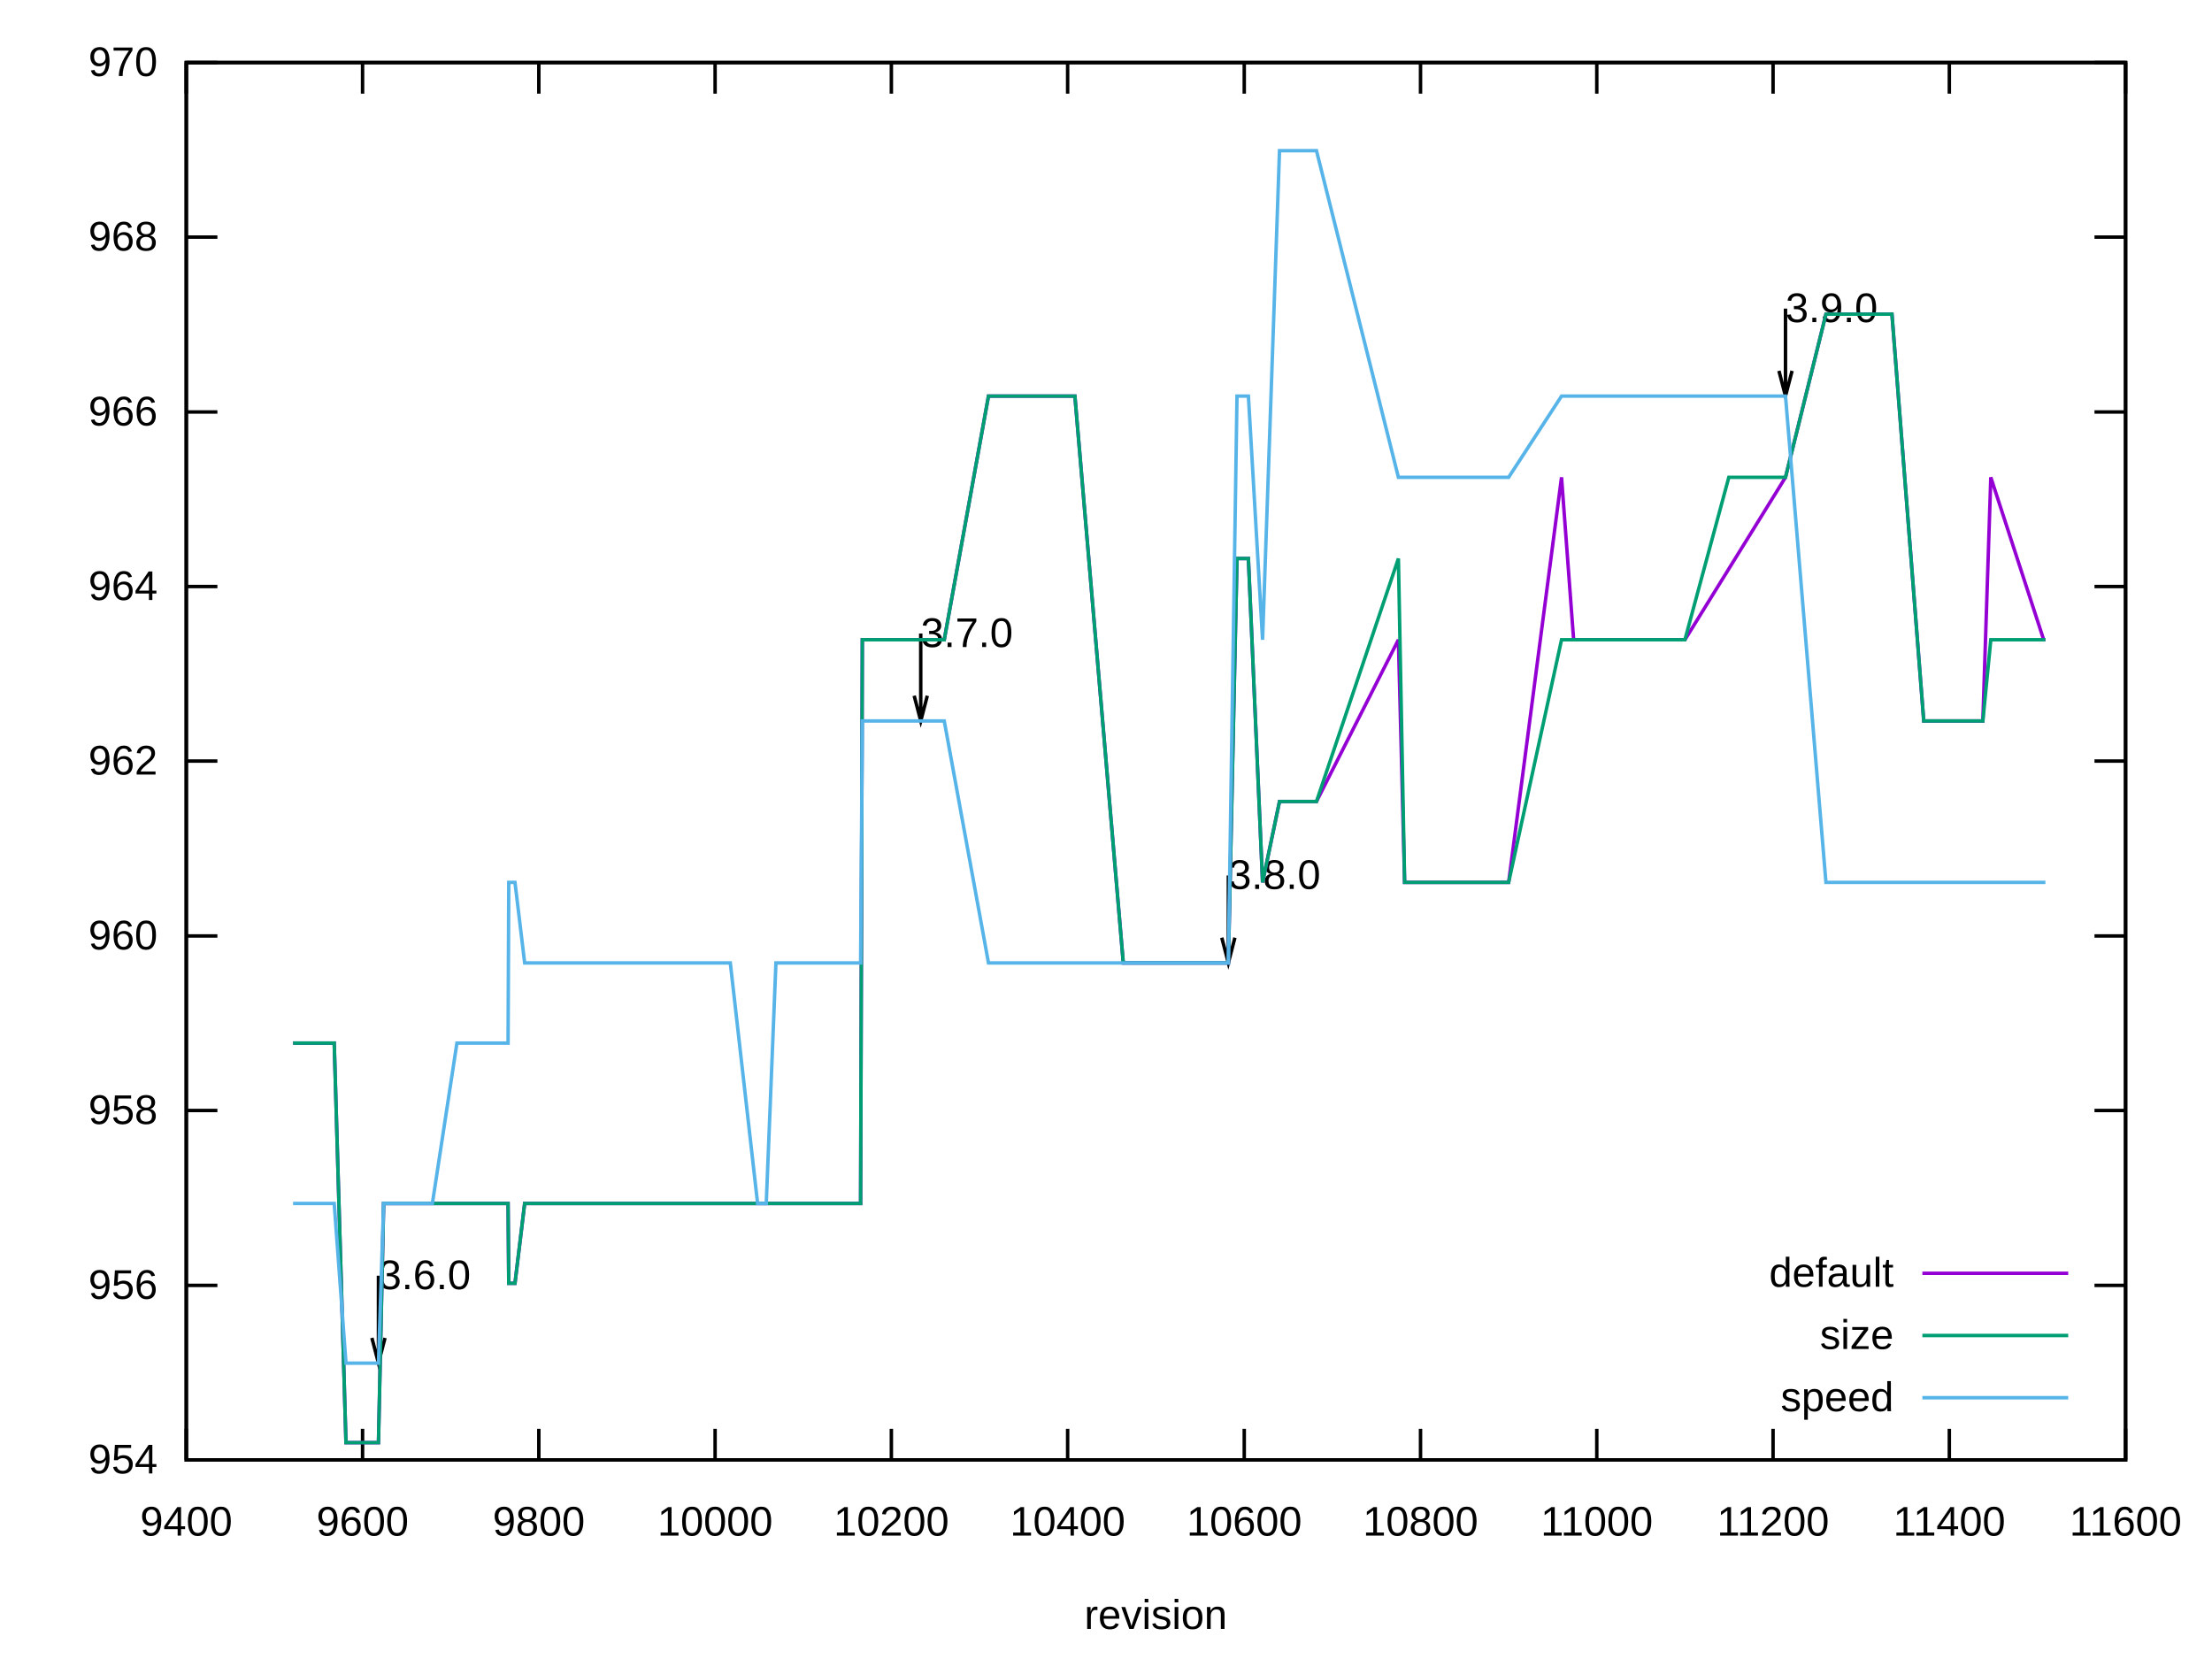
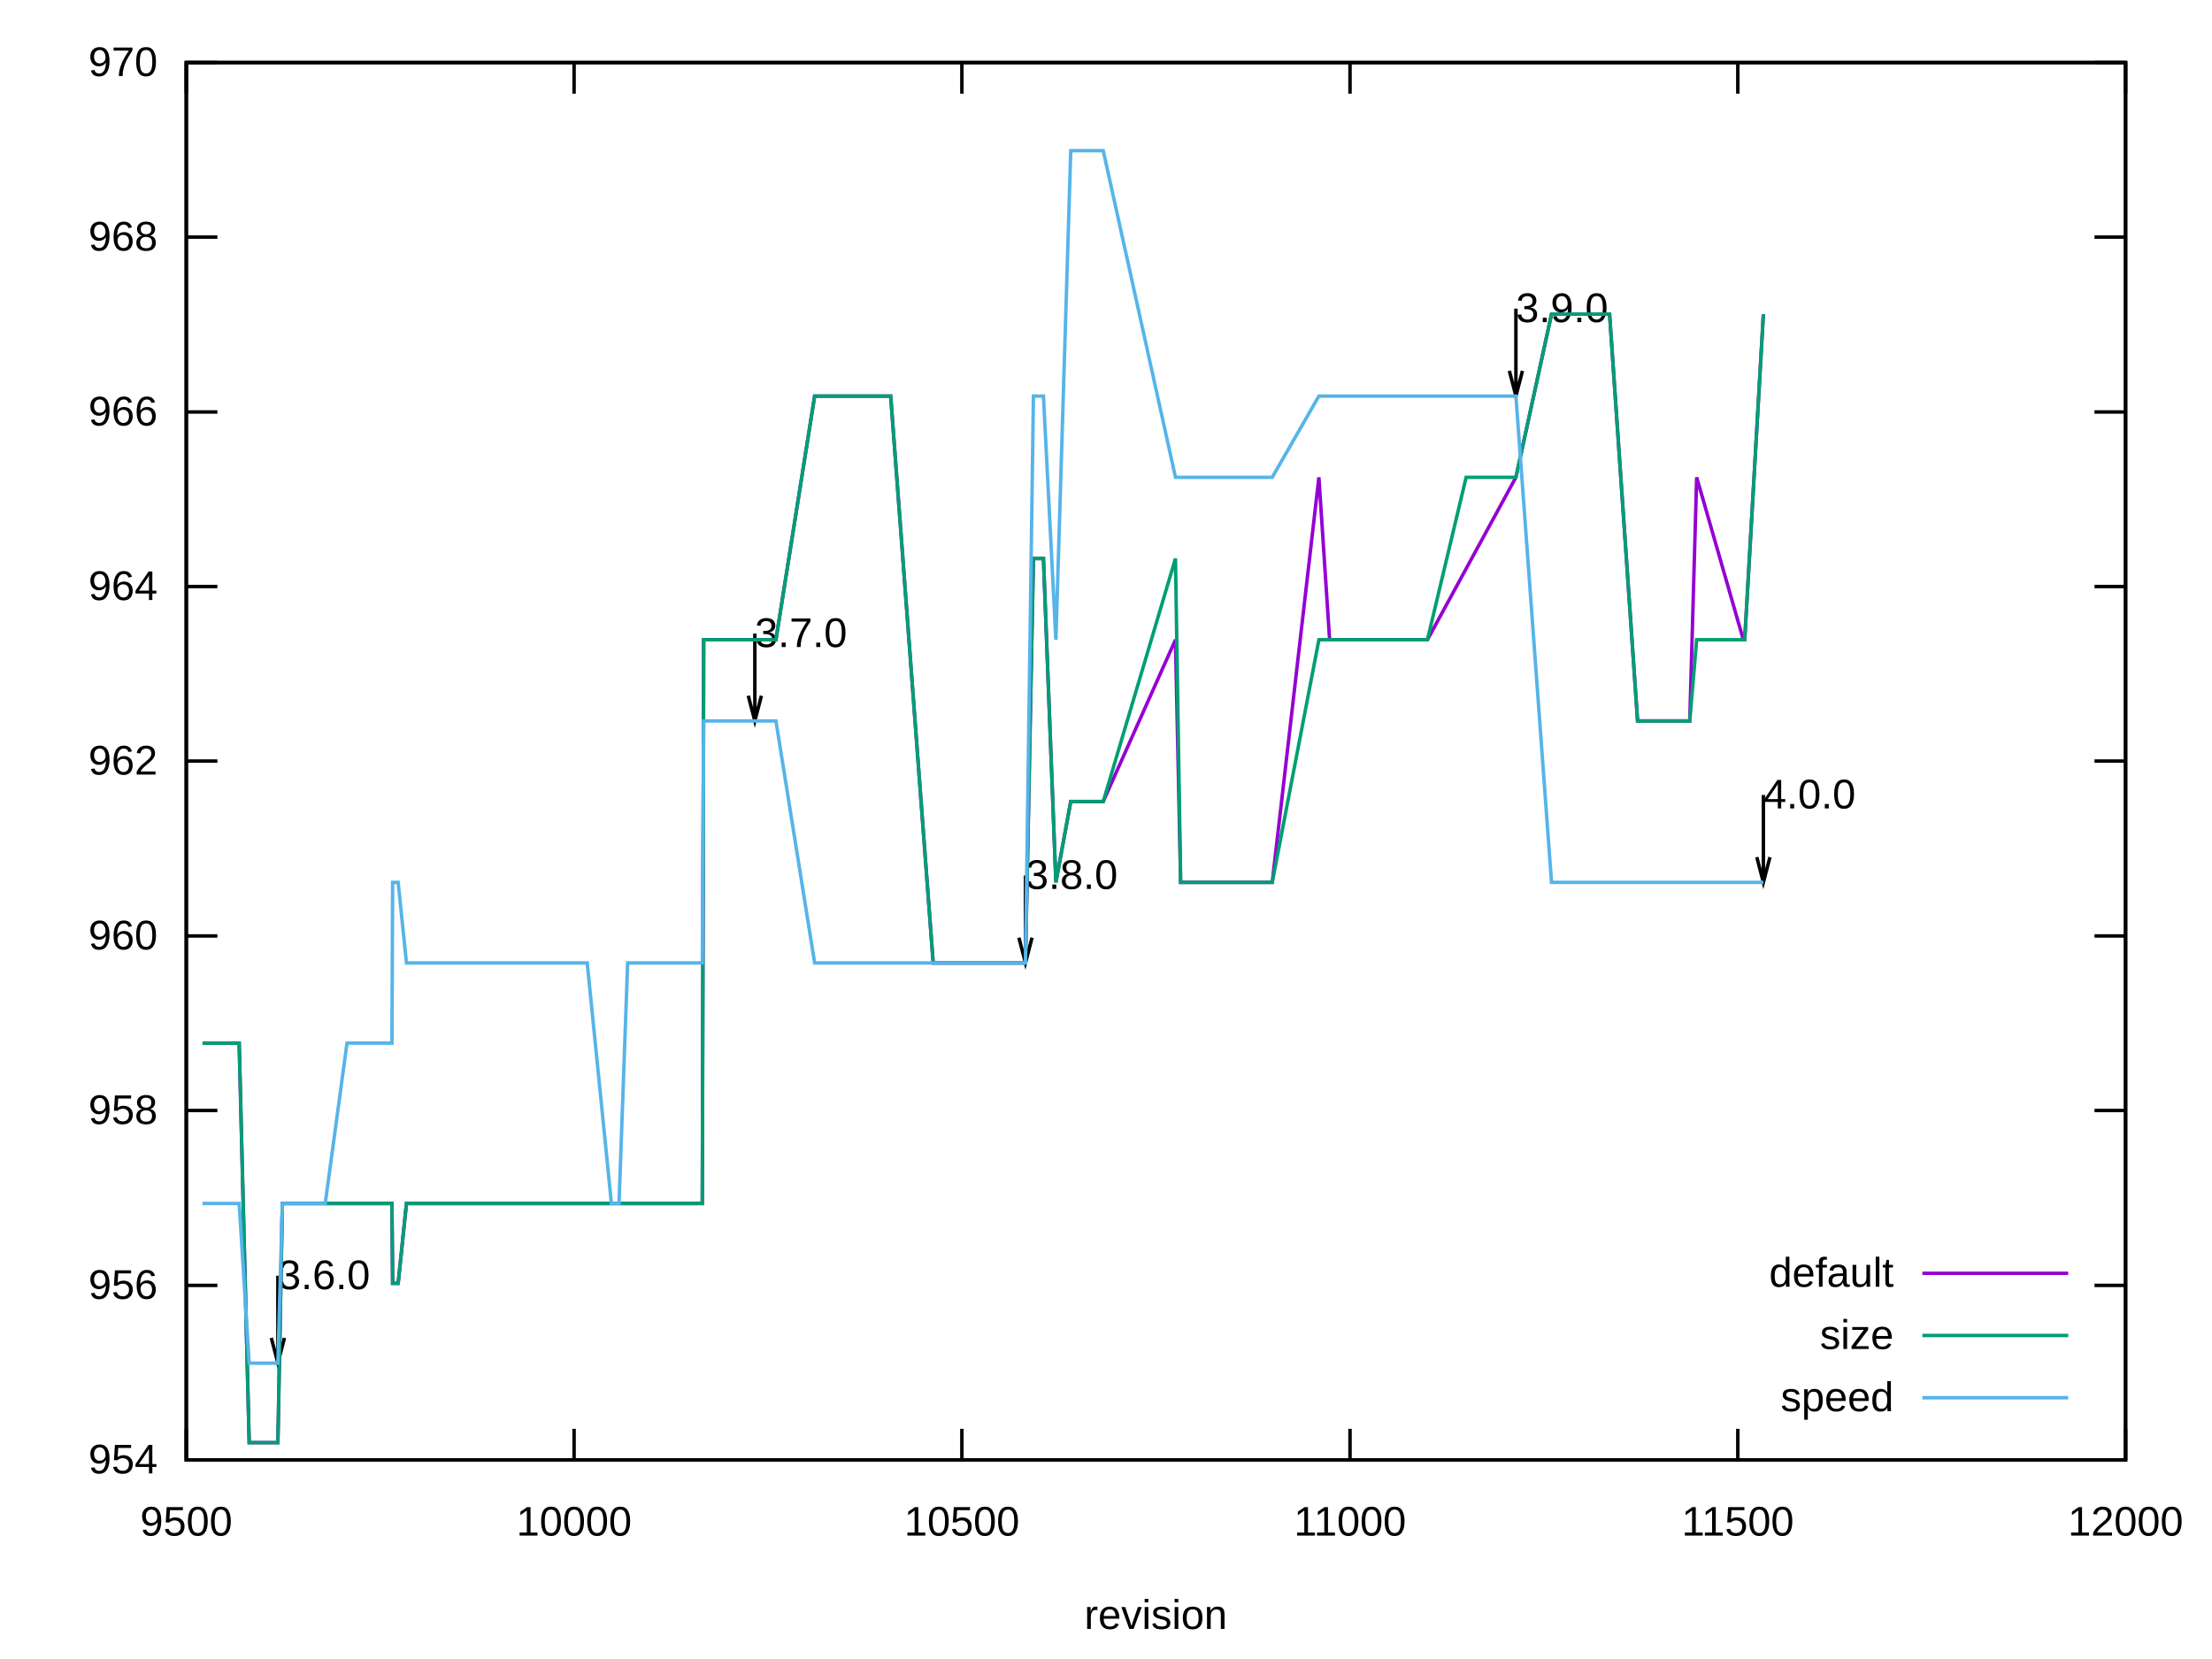
<svg xmlns="http://www.w3.org/2000/svg" xmlns:xlink="http://www.w3.org/1999/xlink" width="640" height="480" viewBox="0 0 640 480">
  <g id="gnuplot_canvas">
    <rect x="0" y="0" width="640" height="480" fill="none" />
    <defs>
      <circle id="gpDot" r="0.5" stroke-width="0.5" stroke="currentColor" />
      <path id="gpPt0" stroke-width="0.222" stroke="currentColor" d="M-1,0 h2 M0,-1 v2" />
      <path id="gpPt1" stroke-width="0.222" stroke="currentColor" d="M-1,-1 L1,1 M1,-1 L-1,1" />
      <path id="gpPt2" stroke-width="0.222" stroke="currentColor" d="M-1,0 L1,0 M0,-1 L0,1 M-1,-1 L1,1 M-1,1 L1,-1" />
      <rect id="gpPt3" stroke-width="0.222" stroke="currentColor" x="-1" y="-1" width="2" height="2" />
      <rect id="gpPt4" stroke-width="0.222" stroke="currentColor" fill="currentColor" x="-1" y="-1" width="2" height="2" />
      <circle id="gpPt5" stroke-width="0.222" stroke="currentColor" cx="0" cy="0" r="1" />
      <use xlink:href="#gpPt5" id="gpPt6" fill="currentColor" stroke="none" />
      <path id="gpPt7" stroke-width="0.222" stroke="currentColor" d="M0,-1.33 L-1.33,0.67 L1.33,0.67 z" />
      <use xlink:href="#gpPt7" id="gpPt8" fill="currentColor" stroke="none" />
      <use xlink:href="#gpPt7" id="gpPt9" stroke="currentColor" transform="rotate(180)" />
      <use xlink:href="#gpPt9" id="gpPt10" fill="currentColor" stroke="none" />
      <use xlink:href="#gpPt3" id="gpPt11" stroke="currentColor" transform="rotate(45)" />
      <use xlink:href="#gpPt11" id="gpPt12" fill="currentColor" stroke="none" />
      <path id="gpPt13" stroke-width="0.222" stroke="currentColor" d="M0,1.330 L1.265,0.411 L0.782,-1.067 L-0.782,-1.076 L-1.265,0.411 z" />
      <use xlink:href="#gpPt13" id="gpPt14" fill="currentColor" stroke="none" />
      <filter id="textbox" filterUnits="objectBoundingBox" x="0" y="0" height="1" width="1">
        <feFlood flood-color="white" flood-opacity="1" result="bgnd" />
        <feComposite in="SourceGraphic" in2="bgnd" operator="atop" />
      </filter>
      <filter id="greybox" filterUnits="objectBoundingBox" x="0" y="0" height="1" width="1">
        <feFlood flood-color="lightgrey" flood-opacity="1" result="grey" />
        <feComposite in="SourceGraphic" in2="grey" operator="atop" />
      </filter>
    </defs>
    <g fill="none" color="white" stroke="currentColor" stroke-width="1.00" stroke-linecap="butt" stroke-linejoin="miter">
</g>
    <g fill="none" color="black" stroke="currentColor" stroke-width="1.00" stroke-linecap="butt" stroke-linejoin="miter">
      <path stroke="black" d="M53.9,422.4 L62.9,422.4 M615.0,422.4 L606.0,422.4  " />
      <g transform="translate(45.6,426.3)" stroke="none" fill="black" font-family="Arial" font-size="12.00" text-anchor="end">
        <text>
          <tspan font-family="Arial"> 954</tspan>
        </text>
      </g>
    </g>
    <g fill="none" color="black" stroke="currentColor" stroke-width="1.00" stroke-linecap="butt" stroke-linejoin="miter">
      <path stroke="black" d="M53.9,371.9 L62.9,371.9 M615.0,371.9 L606.0,371.9  " />
      <g transform="translate(45.6,375.8)" stroke="none" fill="black" font-family="Arial" font-size="12.00" text-anchor="end">
        <text>
          <tspan font-family="Arial"> 956</tspan>
        </text>
      </g>
    </g>
    <g fill="none" color="black" stroke="currentColor" stroke-width="1.00" stroke-linecap="butt" stroke-linejoin="miter">
      <path stroke="black" d="M53.9,321.3 L62.9,321.3 M615.0,321.3 L606.0,321.3  " />
      <g transform="translate(45.6,325.2)" stroke="none" fill="black" font-family="Arial" font-size="12.00" text-anchor="end">
        <text>
          <tspan font-family="Arial"> 958</tspan>
        </text>
      </g>
    </g>
    <g fill="none" color="black" stroke="currentColor" stroke-width="1.00" stroke-linecap="butt" stroke-linejoin="miter">
      <path stroke="black" d="M53.9,270.8 L62.9,270.8 M615.0,270.8 L606.0,270.8  " />
      <g transform="translate(45.6,274.7)" stroke="none" fill="black" font-family="Arial" font-size="12.00" text-anchor="end">
        <text>
          <tspan font-family="Arial"> 960</tspan>
        </text>
      </g>
    </g>
    <g fill="none" color="black" stroke="currentColor" stroke-width="1.00" stroke-linecap="butt" stroke-linejoin="miter">
      <path stroke="black" d="M53.9,220.2 L62.9,220.2 M615.0,220.2 L606.0,220.2  " />
      <g transform="translate(45.6,224.1)" stroke="none" fill="black" font-family="Arial" font-size="12.00" text-anchor="end">
        <text>
          <tspan font-family="Arial"> 962</tspan>
        </text>
      </g>
    </g>
    <g fill="none" color="black" stroke="currentColor" stroke-width="1.00" stroke-linecap="butt" stroke-linejoin="miter">
      <path stroke="black" d="M53.9,169.7 L62.9,169.7 M615.0,169.7 L606.0,169.7  " />
      <g transform="translate(45.6,173.6)" stroke="none" fill="black" font-family="Arial" font-size="12.00" text-anchor="end">
        <text>
          <tspan font-family="Arial"> 964</tspan>
        </text>
      </g>
    </g>
    <g fill="none" color="black" stroke="currentColor" stroke-width="1.00" stroke-linecap="butt" stroke-linejoin="miter">
      <path stroke="black" d="M53.9,119.2 L62.9,119.2 M615.0,119.2 L606.0,119.2  " />
      <g transform="translate(45.6,123.1)" stroke="none" fill="black" font-family="Arial" font-size="12.00" text-anchor="end">
        <text>
          <tspan font-family="Arial"> 966</tspan>
        </text>
      </g>
    </g>
    <g fill="none" color="black" stroke="currentColor" stroke-width="1.00" stroke-linecap="butt" stroke-linejoin="miter">
      <path stroke="black" d="M53.9,68.6 L62.9,68.6 M615.0,68.6 L606.0,68.6  " />
      <g transform="translate(45.6,72.5)" stroke="none" fill="black" font-family="Arial" font-size="12.00" text-anchor="end">
        <text>
          <tspan font-family="Arial"> 968</tspan>
        </text>
      </g>
    </g>
    <g fill="none" color="black" stroke="currentColor" stroke-width="1.00" stroke-linecap="butt" stroke-linejoin="miter">
      <path stroke="black" d="M53.9,18.1 L62.9,18.1 M615.0,18.1 L606.0,18.1  " />
      <g transform="translate(45.6,22.0)" stroke="none" fill="black" font-family="Arial" font-size="12.00" text-anchor="end">
        <text>
          <tspan font-family="Arial"> 970</tspan>
        </text>
      </g>
    </g>
    <g fill="none" color="black" stroke="currentColor" stroke-width="1.00" stroke-linecap="butt" stroke-linejoin="miter">
      <path stroke="black" d="M53.9,422.4 L53.9,413.4 M53.9,18.1 L53.9,27.1  " />
      <g transform="translate(53.9,444.3)" stroke="none" fill="black" font-family="Arial" font-size="12.00" text-anchor="middle">
        <text>
-           <tspan font-family="Arial"> 9400</tspan>
-         </text>
-       </g>
-     </g>
-     <g fill="none" color="black" stroke="currentColor" stroke-width="1.00" stroke-linecap="butt" stroke-linejoin="miter">
-       <path stroke="black" d="M104.9,422.4 L104.9,413.4 M104.9,18.1 L104.9,27.1  " />
-       <g transform="translate(104.9,444.3)" stroke="none" fill="black" font-family="Arial" font-size="12.00" text-anchor="middle">
-         <text>
-           <tspan font-family="Arial"> 9600</tspan>
-         </text>
-       </g>
-     </g>
-     <g fill="none" color="black" stroke="currentColor" stroke-width="1.00" stroke-linecap="butt" stroke-linejoin="miter">
-       <path stroke="black" d="M155.9,422.4 L155.9,413.4 M155.9,18.1 L155.9,27.1  " />
-       <g transform="translate(155.9,444.3)" stroke="none" fill="black" font-family="Arial" font-size="12.00" text-anchor="middle">
-         <text>
-           <tspan font-family="Arial"> 9800</tspan>
-         </text>
-       </g>
-     </g>
-     <g fill="none" color="black" stroke="currentColor" stroke-width="1.00" stroke-linecap="butt" stroke-linejoin="miter">
-       <path stroke="black" d="M206.9,422.4 L206.9,413.4 M206.9,18.1 L206.9,27.1  " />
-       <g transform="translate(206.9,444.3)" stroke="none" fill="black" font-family="Arial" font-size="12.00" text-anchor="middle">
+           <tspan font-family="Arial"> 9500</tspan>
+         </text>
+       </g>
+     </g>
+     <g fill="none" color="black" stroke="currentColor" stroke-width="1.00" stroke-linecap="butt" stroke-linejoin="miter">
+       <path stroke="black" d="M166.1,422.4 L166.1,413.4 M166.1,18.1 L166.1,27.1  " />
+       <g transform="translate(166.1,444.3)" stroke="none" fill="black" font-family="Arial" font-size="12.00" text-anchor="middle">
        <text>
          <tspan font-family="Arial"> 10000</tspan>
        </text>
      </g>
    </g>
    <g fill="none" color="black" stroke="currentColor" stroke-width="1.00" stroke-linecap="butt" stroke-linejoin="miter">
-       <path stroke="black" d="M257.9,422.4 L257.9,413.4 M257.9,18.1 L257.9,27.1  " />
-       <g transform="translate(257.9,444.3)" stroke="none" fill="black" font-family="Arial" font-size="12.00" text-anchor="middle">
-         <text>
-           <tspan font-family="Arial"> 10200</tspan>
-         </text>
-       </g>
-     </g>
-     <g fill="none" color="black" stroke="currentColor" stroke-width="1.00" stroke-linecap="butt" stroke-linejoin="miter">
-       <path stroke="black" d="M308.9,422.4 L308.9,413.4 M308.9,18.1 L308.9,27.1  " />
-       <g transform="translate(308.9,444.3)" stroke="none" fill="black" font-family="Arial" font-size="12.00" text-anchor="middle">
-         <text>
-           <tspan font-family="Arial"> 10400</tspan>
-         </text>
-       </g>
-     </g>
-     <g fill="none" color="black" stroke="currentColor" stroke-width="1.00" stroke-linecap="butt" stroke-linejoin="miter">
-       <path stroke="black" d="M360.0,422.4 L360.0,413.4 M360.0,18.1 L360.0,27.1  " />
-       <g transform="translate(360.0,444.3)" stroke="none" fill="black" font-family="Arial" font-size="12.00" text-anchor="middle">
-         <text>
-           <tspan font-family="Arial"> 10600</tspan>
-         </text>
-       </g>
-     </g>
-     <g fill="none" color="black" stroke="currentColor" stroke-width="1.00" stroke-linecap="butt" stroke-linejoin="miter">
-       <path stroke="black" d="M411.0,422.4 L411.0,413.4 M411.0,18.1 L411.0,27.1  " />
-       <g transform="translate(411.0,444.3)" stroke="none" fill="black" font-family="Arial" font-size="12.00" text-anchor="middle">
-         <text>
-           <tspan font-family="Arial"> 10800</tspan>
-         </text>
-       </g>
-     </g>
-     <g fill="none" color="black" stroke="currentColor" stroke-width="1.00" stroke-linecap="butt" stroke-linejoin="miter">
-       <path stroke="black" d="M462.0,422.4 L462.0,413.4 M462.0,18.1 L462.0,27.1  " />
-       <g transform="translate(462.0,444.3)" stroke="none" fill="black" font-family="Arial" font-size="12.00" text-anchor="middle">
+       <path stroke="black" d="M278.3,422.4 L278.3,413.4 M278.3,18.1 L278.3,27.1  " />
+       <g transform="translate(278.3,444.3)" stroke="none" fill="black" font-family="Arial" font-size="12.00" text-anchor="middle">
+         <text>
+           <tspan font-family="Arial"> 10500</tspan>
+         </text>
+       </g>
+     </g>
+     <g fill="none" color="black" stroke="currentColor" stroke-width="1.00" stroke-linecap="butt" stroke-linejoin="miter">
+       <path stroke="black" d="M390.6,422.4 L390.6,413.4 M390.6,18.1 L390.6,27.1  " />
+       <g transform="translate(390.6,444.3)" stroke="none" fill="black" font-family="Arial" font-size="12.00" text-anchor="middle">
        <text>
          <tspan font-family="Arial"> 11000</tspan>
        </text>
      </g>
    </g>
    <g fill="none" color="black" stroke="currentColor" stroke-width="1.00" stroke-linecap="butt" stroke-linejoin="miter">
-       <path stroke="black" d="M513.0,422.4 L513.0,413.4 M513.0,18.1 L513.0,27.1  " />
-       <g transform="translate(513.0,444.3)" stroke="none" fill="black" font-family="Arial" font-size="12.00" text-anchor="middle">
-         <text>
-           <tspan font-family="Arial"> 11200</tspan>
-         </text>
-       </g>
-     </g>
-     <g fill="none" color="black" stroke="currentColor" stroke-width="1.00" stroke-linecap="butt" stroke-linejoin="miter">
-       <path stroke="black" d="M564.0,422.4 L564.0,413.4 M564.0,18.1 L564.0,27.1  " />
-       <g transform="translate(564.0,444.3)" stroke="none" fill="black" font-family="Arial" font-size="12.00" text-anchor="middle">
-         <text>
-           <tspan font-family="Arial"> 11400</tspan>
+       <path stroke="black" d="M502.8,422.4 L502.8,413.4 M502.8,18.1 L502.8,27.1  " />
+       <g transform="translate(502.8,444.3)" stroke="none" fill="black" font-family="Arial" font-size="12.00" text-anchor="middle">
+         <text>
+           <tspan font-family="Arial"> 11500</tspan>
        </text>
      </g>
    </g>
    <g fill="none" color="black" stroke="currentColor" stroke-width="1.00" stroke-linecap="butt" stroke-linejoin="miter">
      <path stroke="black" d="M615.0,422.4 L615.0,413.4 M615.0,18.1 L615.0,27.1  " />
      <g transform="translate(615.0,444.3)" stroke="none" fill="black" font-family="Arial" font-size="12.00" text-anchor="middle">
        <text>
-           <tspan font-family="Arial"> 11600</tspan>
+           <tspan font-family="Arial"> 12000</tspan>
        </text>
      </g>
    </g>
    <g fill="none" color="black" stroke="currentColor" stroke-width="1.00" stroke-linecap="butt" stroke-linejoin="miter">
</g>
    <g fill="none" color="black" stroke="currentColor" stroke-width="1.00" stroke-linecap="butt" stroke-linejoin="miter">
      <path stroke="black" d="M53.9,18.1 L53.9,422.4 L615.0,422.4 L615.0,18.1 L53.9,18.1 Z  " />
-       <g transform="translate(109.5,373.0)" stroke="none" fill="black" font-family="Arial" font-size="12.00" text-anchor="start">
+       <g transform="translate(80.4,373.0)" stroke="none" fill="black" font-family="Arial" font-size="12.00" text-anchor="start">
        <text>
          <tspan font-family="Arial">3.6.0</tspan>
        </text>
      </g>
-       <g transform="translate(266.4,187.2)" stroke="none" fill="black" font-family="Arial" font-size="12.00" text-anchor="start">
+       <g transform="translate(218.4,187.2)" stroke="none" fill="black" font-family="Arial" font-size="12.00" text-anchor="start">
        <text>
          <tspan font-family="Arial">3.7.0</tspan>
        </text>
      </g>
-       <g transform="translate(355.4,257.2)" stroke="none" fill="black" font-family="Arial" font-size="12.00" text-anchor="start">
+       <g transform="translate(296.7,257.2)" stroke="none" fill="black" font-family="Arial" font-size="12.00" text-anchor="start">
        <text>
          <tspan font-family="Arial">3.8.0</tspan>
        </text>
      </g>
-       <g transform="translate(516.6,93.2)" stroke="none" fill="black" font-family="Arial" font-size="12.00" text-anchor="start">
+       <g transform="translate(438.6,93.2)" stroke="none" fill="black" font-family="Arial" font-size="12.00" text-anchor="start">
        <text>
          <tspan font-family="Arial">3.9.0</tspan>
        </text>
      </g>
-       <path stroke="black" d="M107.6,387.1 L109.5,394.4 L111.4,387.1 M109.5,369.1 L109.5,394.4 M264.5,201.3 L266.4,208.6 L268.3,201.3   M266.4,183.3 L266.4,208.6 M353.5,271.3 L355.4,278.6 L357.3,271.3 M355.4,253.3 L355.4,278.6 M514.7,107.3   L516.6,114.6 L518.5,107.3 M516.6,89.3 L516.6,114.6  " />
+       <g transform="translate(510.2,233.9)" stroke="none" fill="black" font-family="Arial" font-size="12.00" text-anchor="start">
+         <text>
+           <tspan font-family="Arial">4.0.0</tspan>
+         </text>
+       </g>
+       <path stroke="black" d="M78.5,387.1 L80.4,394.4 L82.3,387.1 M80.4,369.1 L80.4,394.4 M216.5,201.3 L218.4,208.6 L220.3,201.3   M218.4,183.3 L218.4,208.6 M294.8,271.3 L296.7,278.6 L298.6,271.3 M296.7,253.3 L296.7,278.6 M436.7,107.3   L438.6,114.6 L440.5,107.3 M438.6,89.3 L438.6,114.6 M508.3,248.0 L510.2,255.3 L512.1,248.0 M510.2,230.0   L510.2,255.3  " />
    </g>
    <g fill="none" color="black" stroke="currentColor" stroke-width="1.00" stroke-linecap="butt" stroke-linejoin="miter">
      <g transform="translate(334.4,471.3)" stroke="none" fill="black" font-family="Arial" font-size="12.00" text-anchor="middle">
        <text>
          <tspan font-family="Arial">revision</tspan>
        </text>
      </g>
    </g>
    <g fill="none" color="black" stroke="currentColor" stroke-width="1.00" stroke-linecap="butt" stroke-linejoin="miter">
</g>
    <g id="gnuplot_plot_1">
      <g fill="none" color="black" stroke="currentColor" stroke-width="1.00" stroke-linecap="butt" stroke-linejoin="miter">
        <g transform="translate(547.9,372.3)" stroke="none" fill="black" font-family="Arial" font-size="12.00" text-anchor="end">
          <text>
            <tspan font-family="Arial">default</tspan>
          </text>
        </g>
      </g>
      <g fill="none" color="black" stroke="currentColor" stroke-width="1.00" stroke-linecap="butt" stroke-linejoin="miter">
-         <path stroke="rgb(148,   0, 211)" d="M556.2,368.4 L598.4,368.4 M84.8,301.8 L89.6,301.8 L92.2,301.8 L96.7,301.8 L100.1,417.4 L102.1,417.4   L103.9,417.4 L105.2,417.4 L105.4,417.4 L105.7,417.4 L105.9,417.4 L109.5,417.4 L111.0,348.2 L113.1,348.2   L113.8,348.2 L114.1,348.2 L114.3,348.2 L114.6,348.2 L115.1,348.2 L116.4,348.2 L116.6,348.2 L117.4,348.2   L117.9,348.2 L118.4,348.2 L118.7,348.2 L120.0,348.2 L120.7,348.2 L121.2,348.2 L121.5,348.2 L121.7,348.2   L125.1,348.2 L132.2,348.2 L138.1,348.2 L140.6,348.2 L142.4,348.2 L143.4,348.2 L146.0,348.2 L146.7,348.2   L147.0,348.2 L147.2,371.3 L147.5,371.3 L149.0,371.3 L151.8,348.2 L153.4,348.2 L153.6,348.2 L154.1,348.2   L155.2,348.2 L156.7,348.2 L157.7,348.2 L158.0,348.2 L159.7,348.2 L160.5,348.2 L160.8,348.2 L161.0,348.2   L163.6,348.2 L164.1,348.2 L165.1,348.2 L176.1,348.2 L193.9,348.2 L194.9,348.2 L195.5,348.2 L195.7,348.2   L197.0,348.2 L197.2,348.2 L197.7,348.2 L198.0,348.2 L199.0,348.2 L200.8,348.2 L202.8,348.2 L205.4,348.2   L206.2,348.2 L206.9,348.2 L211.3,348.2 L224.5,348.2 L225.3,348.2 L226.6,348.2 L227.3,348.2 L234.5,348.2   L238.6,348.2 L244.4,348.2 L248.5,348.2 L249.0,348.2 L249.5,185.1 L251.3,185.1 L253.1,185.1 L253.3,185.1   L254.1,185.1 L255.9,185.1 L260.2,185.1 L260.7,185.1 L266.4,185.1 L267.4,185.1 L268.1,185.1 L273.2,185.1   L286.0,114.6 L287.0,114.6 L293.6,114.6 L294.9,114.6 L295.9,114.6 L296.2,114.6 L300.3,114.6 L300.5,114.6   L302.3,114.6 L311.0,114.6 L325.0,278.6 L333.2,278.6 L337.0,278.6 L344.7,278.6 L349.2,278.6 L355.4,278.6   L357.9,161.6 L360.2,161.6 L361.2,161.6 L365.3,255.3 L370.2,231.9 L371.4,231.9 L374.2,231.9 L375.3,231.9   L377.3,231.9 L380.9,231.9 L404.6,185.1 L406.4,255.3 L407.4,255.3 L407.6,255.3 L407.9,255.3 L408.4,255.3   L411.0,255.3 L436.5,255.3 L451.8,138.1 L455.3,185.1 L484.2,185.1 L487.5,185.1 L516.6,138.1 L528.3,90.9   L546.1,90.9 L547.4,90.9 L556.6,208.6 L572.9,208.6 L573.7,208.6 L576.0,138.1 L591.3,185.1 L591.8,185.1    " />
+         <path stroke="rgb(148,   0, 211)" d="M556.2,368.4 L598.4,368.4 M58.6,301.8 L62.9,301.8 L65.1,301.8 L69.2,301.8 L72.1,417.4 L73.9,417.4   L75.4,417.4 L76.6,417.4 L76.8,417.4 L77.0,417.4 L77.2,417.4 L80.4,417.4 L81.7,348.2 L83.5,348.2   L84.2,348.2 L84.4,348.2 L84.6,348.2 L84.9,348.2 L85.3,348.2 L86.4,348.2 L86.7,348.2 L87.3,348.2   L87.8,348.2 L88.2,348.2 L88.5,348.2 L89.6,348.2 L90.3,348.2 L90.7,348.2 L90.9,348.2 L91.2,348.2   L94.1,348.2 L100.4,348.2 L105.5,348.2 L107.8,348.2 L109.3,348.2 L110.2,348.2 L112.5,348.2 L113.2,348.2   L113.4,348.2 L113.6,371.3 L113.8,371.3 L115.2,371.3 L117.6,348.2 L119.0,348.2 L119.2,348.2 L119.7,348.2   L120.6,348.2 L121.9,348.2 L122.8,348.2 L123.0,348.2 L124.6,348.2 L125.3,348.2 L125.5,348.2 L125.7,348.2   L128.0,348.2 L128.4,348.2 L129.3,348.2 L139.0,348.2 L154.7,348.2 L155.6,348.2 L156.0,348.2 L156.2,348.2   L157.4,348.2 L157.6,348.2 L158.0,348.2 L158.3,348.2 L159.2,348.2 L160.7,348.2 L162.5,348.2 L164.8,348.2   L165.4,348.2 L166.1,348.2 L169.9,348.2 L181.6,348.2 L182.3,348.2 L183.4,348.2 L184.1,348.2 L190.4,348.2   L194.0,348.2 L199.1,348.2 L202.7,348.2 L203.2,348.2 L203.6,185.1 L205.2,185.1 L206.7,185.1 L207.0,185.1   L207.6,185.1 L209.2,185.1 L213.0,185.1 L213.5,185.1 L218.4,185.1 L219.3,185.1 L220.0,185.1 L224.5,185.1   L235.7,114.6 L236.6,114.6 L242.4,114.6 L243.6,114.6 L244.4,114.6 L244.7,114.6 L248.3,114.6 L248.5,114.6   L250.1,114.6 L257.7,114.6 L270.0,278.6 L277.2,278.6 L280.6,278.6 L287.3,278.6 L291.4,278.6 L296.7,278.6   L299.0,161.6 L301.0,161.6 L301.9,161.6 L305.5,255.3 L309.8,231.9 L310.9,231.9 L313.4,231.9 L314.3,231.9   L316.0,231.9 L319.2,231.9 L340.1,185.1 L341.6,255.3 L342.5,255.3 L342.8,255.3 L343.0,255.3 L343.4,255.3   L345.7,255.3 L368.1,255.3 L381.6,138.1 L384.7,185.1 L410.1,185.1 L413.0,185.1 L438.6,138.1 L448.9,90.9   L464.6,90.9 L465.7,90.9 L473.8,208.6 L488.2,208.6 L488.9,208.6 L490.9,138.1 L504.4,185.1 L504.8,185.1   L510.2,90.9  " />
      </g>
    </g>
    <g id="gnuplot_plot_2">
      <g fill="none" color="black" stroke="currentColor" stroke-width="1.00" stroke-linecap="butt" stroke-linejoin="miter">
        <g transform="translate(547.9,390.3)" stroke="none" fill="black" font-family="Arial" font-size="12.00" text-anchor="end">
          <text>
            <tspan font-family="Arial">size</tspan>
          </text>
        </g>
      </g>
      <g fill="none" color="black" stroke="currentColor" stroke-width="1.00" stroke-linecap="butt" stroke-linejoin="miter">
-         <path stroke="rgb(  0, 158, 115)" d="M556.2,386.4 L598.4,386.4 M84.8,301.8 L89.6,301.8 L92.2,301.8 L96.7,301.8 L100.1,417.4 L102.1,417.4   L103.9,417.4 L105.2,417.4 L105.4,417.4 L105.7,417.4 L105.9,417.4 L109.5,417.4 L111.0,348.2 L113.1,348.2   L113.8,348.2 L114.1,348.2 L114.3,348.2 L114.6,348.2 L115.1,348.2 L116.4,348.2 L116.6,348.2 L117.4,348.2   L117.9,348.2 L118.4,348.2 L118.7,348.2 L120.0,348.2 L120.7,348.2 L121.2,348.2 L121.5,348.2 L121.7,348.2   L125.1,348.2 L132.2,348.2 L138.1,348.2 L140.6,348.2 L142.4,348.2 L143.4,348.2 L146.0,348.2 L146.7,348.2   L147.0,348.2 L147.2,371.3 L147.5,371.3 L149.0,371.3 L151.8,348.2 L153.4,348.2 L153.6,348.2 L154.1,348.2   L155.2,348.2 L156.7,348.2 L157.7,348.2 L158.0,348.2 L159.7,348.2 L160.5,348.2 L160.8,348.2 L161.0,348.2   L163.6,348.2 L164.1,348.2 L165.1,348.2 L176.1,348.2 L193.9,348.2 L194.9,348.2 L195.5,348.2 L195.7,348.2   L197.0,348.2 L197.2,348.2 L197.7,348.2 L198.0,348.2 L199.0,348.2 L200.8,348.2 L202.8,348.2 L205.4,348.2   L206.2,348.2 L206.9,348.2 L211.3,348.2 L219.2,348.2 L221.7,348.2 L224.5,348.2 L225.3,348.2 L226.6,348.2   L227.3,348.2 L234.5,348.2 L238.6,348.2 L244.4,348.2 L248.5,348.2 L249.0,348.2 L249.5,185.1 L251.3,185.1   L253.1,185.1 L253.3,185.1 L254.1,185.1 L255.9,185.1 L260.2,185.1 L260.7,185.1 L266.4,185.1 L267.4,185.1   L268.1,185.1 L273.2,185.1 L286.0,114.6 L287.0,114.6 L293.6,114.6 L294.9,114.6 L295.9,114.6 L296.2,114.6   L300.3,114.6 L300.5,114.6 L302.3,114.6 L311.0,114.6 L325.0,278.6 L333.2,278.6 L337.0,278.6 L344.7,278.6   L349.2,278.6 L355.4,278.6 L357.9,161.6 L360.2,161.6 L361.2,161.6 L365.3,255.3 L370.2,231.9 L371.4,231.9   L374.2,231.9 L375.3,231.9 L377.3,231.9 L380.9,231.9 L404.6,161.6 L406.4,255.3 L407.4,255.3 L407.6,255.3   L407.9,255.3 L408.4,255.3 L411.0,255.3 L436.5,255.3 L451.8,185.1 L455.3,185.1 L484.2,185.1 L487.5,185.1   L500.2,138.1 L516.6,138.1 L528.3,90.9 L546.1,90.9 L547.4,90.9 L556.6,208.6 L572.9,208.6 L573.7,208.6   L576.0,185.1 L591.3,185.1 L591.8,185.1  " />
+         <path stroke="rgb(  0, 158, 115)" d="M556.2,386.4 L598.4,386.4 M58.6,301.8 L62.9,301.8 L65.1,301.8 L69.2,301.8 L72.1,417.4 L73.9,417.4   L75.4,417.4 L76.6,417.4 L76.8,417.4 L77.0,417.4 L77.2,417.4 L80.4,417.4 L81.7,348.2 L83.5,348.2   L84.2,348.2 L84.4,348.2 L84.6,348.2 L84.9,348.2 L85.3,348.2 L86.4,348.2 L86.7,348.2 L87.3,348.2   L87.8,348.2 L88.2,348.2 L88.5,348.2 L89.6,348.2 L90.3,348.2 L90.7,348.2 L90.9,348.2 L91.2,348.2   L94.1,348.2 L100.4,348.2 L105.5,348.2 L107.8,348.2 L109.3,348.2 L110.2,348.2 L112.5,348.2 L113.2,348.2   L113.4,348.2 L113.6,371.3 L113.8,371.3 L115.2,371.3 L117.6,348.2 L119.0,348.2 L119.2,348.2 L119.7,348.2   L120.6,348.2 L121.9,348.2 L122.8,348.2 L123.0,348.2 L124.6,348.2 L125.3,348.2 L125.5,348.2 L125.7,348.2   L128.0,348.2 L128.4,348.2 L129.3,348.2 L139.0,348.2 L154.7,348.2 L155.6,348.2 L156.0,348.2 L156.2,348.2   L157.4,348.2 L157.6,348.2 L158.0,348.2 L158.3,348.2 L159.2,348.2 L160.7,348.2 L162.5,348.2 L164.8,348.2   L165.4,348.2 L166.1,348.2 L169.9,348.2 L176.9,348.2 L179.1,348.2 L181.6,348.2 L182.3,348.2 L183.4,348.2   L184.1,348.2 L190.4,348.2 L194.0,348.2 L199.1,348.2 L202.7,348.2 L203.2,348.2 L203.6,185.1 L205.2,185.1   L206.7,185.1 L207.0,185.1 L207.6,185.1 L209.2,185.1 L213.0,185.1 L213.5,185.1 L218.4,185.1 L219.3,185.1   L220.0,185.1 L224.5,185.1 L235.7,114.6 L236.6,114.6 L242.4,114.6 L243.6,114.6 L244.4,114.6 L244.7,114.6   L248.3,114.6 L248.5,114.6 L250.1,114.6 L257.7,114.6 L270.0,278.6 L277.2,278.6 L280.6,278.6 L287.3,278.6   L291.4,278.6 L296.7,278.6 L299.0,161.6 L301.0,161.6 L301.9,161.6 L305.5,255.3 L309.8,231.9 L310.9,231.9   L313.4,231.9 L314.3,231.9 L316.0,231.9 L319.2,231.9 L340.1,161.6 L341.6,255.3 L342.5,255.3 L342.8,255.3   L343.0,255.3 L343.4,255.3 L345.7,255.3 L368.1,255.3 L381.6,185.1 L384.7,185.1 L410.1,185.1 L413.0,185.1   L424.2,138.1 L438.6,138.1 L448.9,90.9 L464.6,90.9 L465.7,90.9 L473.8,208.6 L488.2,208.6 L488.9,208.6   L490.9,185.1 L504.4,185.1 L504.8,185.1 L510.2,90.9  " />
      </g>
    </g>
    <g id="gnuplot_plot_3">
      <g fill="none" color="black" stroke="currentColor" stroke-width="1.00" stroke-linecap="butt" stroke-linejoin="miter">
        <g transform="translate(547.9,408.3)" stroke="none" fill="black" font-family="Arial" font-size="12.00" text-anchor="end">
          <text>
            <tspan font-family="Arial">speed</tspan>
          </text>
        </g>
      </g>
      <g fill="none" color="black" stroke="currentColor" stroke-width="1.00" stroke-linecap="butt" stroke-linejoin="miter">
-         <path stroke="rgb( 86, 180, 233)" d="M556.2,404.4 L598.4,404.4 M84.8,348.2 L89.6,348.2 L92.2,348.2 L96.7,348.2 L100.1,394.4 L102.1,394.4   L103.9,394.4 L105.2,394.4 L105.4,394.4 L105.7,394.4 L105.9,394.4 L109.5,394.4 L111.0,348.2 L113.1,348.2   L113.8,348.2 L114.1,348.2 L114.3,348.2 L114.6,348.2 L115.1,348.2 L116.4,348.2 L116.6,348.2 L117.4,348.2   L117.9,348.2 L118.4,348.2 L118.7,348.2 L120.0,348.2 L120.7,348.2 L121.2,348.2 L121.5,348.2 L121.7,348.2   L125.1,348.2 L132.2,301.8 L138.1,301.8 L140.6,301.8 L142.4,301.8 L143.4,301.8 L146.0,301.8 L146.7,301.8   L147.0,301.8 L147.2,255.3 L147.5,255.3 L149.0,255.3 L151.8,278.6 L153.4,278.6 L153.6,278.6 L154.1,278.6   L155.2,278.6 L156.7,278.6 L157.7,278.6 L158.0,278.6 L159.7,278.6 L160.5,278.6 L160.8,278.6 L161.0,278.6   L163.6,278.6 L164.1,278.6 L165.1,278.6 L176.1,278.6 L193.9,278.6 L194.9,278.6 L195.5,278.6 L195.7,278.6   L197.0,278.6 L197.2,278.6 L197.7,278.6 L198.0,278.6 L199.0,278.6 L200.8,278.6 L202.8,278.6 L205.4,278.6   L206.2,278.6 L206.9,278.6 L211.3,278.6 L219.2,348.2 L221.7,348.2 L224.5,278.6 L225.3,278.6 L226.6,278.6   L227.3,278.6 L234.5,278.6 L238.6,278.6 L244.4,278.6 L248.5,278.6 L249.0,278.6 L249.5,208.6 L251.3,208.6   L253.1,208.6 L253.3,208.6 L254.1,208.6 L255.9,208.6 L260.2,208.6 L260.7,208.6 L266.4,208.6 L267.4,208.6   L268.1,208.6 L273.2,208.6 L286.0,278.6 L287.0,278.6 L293.6,278.6 L294.9,278.6 L295.9,278.6 L296.2,278.6   L300.3,278.6 L300.5,278.6 L302.3,278.6 L311.0,278.6 L325.0,278.6 L333.2,278.6 L337.0,278.6 L344.7,278.6   L349.2,278.6 L355.4,278.6 L357.9,114.6 L360.2,114.6 L361.2,114.6 L365.3,185.1 L370.2,43.6 L371.4,43.6   L374.2,43.6 L375.3,43.6 L377.3,43.6 L380.9,43.6 L404.6,138.1 L406.4,138.1 L407.4,138.1 L407.6,138.1   L407.9,138.1 L408.4,138.1 L411.0,138.1 L436.5,138.1 L451.8,114.6 L455.3,114.6 L484.2,114.6 L487.5,114.6   L500.2,114.6 L516.6,114.6 L528.3,255.3 L546.1,255.3 L547.4,255.3 L556.6,255.3 L572.9,255.3 L573.7,255.3   L576.0,255.3 L591.3,255.3 L591.8,255.3  " />
+         <path stroke="rgb( 86, 180, 233)" d="M556.2,404.4 L598.4,404.4 M58.6,348.2 L62.9,348.2 L65.1,348.2 L69.2,348.2 L72.1,394.4 L73.9,394.4   L75.4,394.4 L76.6,394.4 L76.8,394.4 L77.0,394.4 L77.2,394.4 L80.4,394.4 L81.7,348.2 L83.5,348.2   L84.2,348.2 L84.4,348.2 L84.6,348.2 L84.9,348.2 L85.3,348.2 L86.4,348.2 L86.7,348.2 L87.3,348.2   L87.8,348.2 L88.2,348.2 L88.5,348.2 L89.6,348.2 L90.3,348.2 L90.7,348.2 L90.9,348.2 L91.2,348.2   L94.1,348.2 L100.4,301.8 L105.5,301.8 L107.8,301.8 L109.3,301.8 L110.2,301.8 L112.5,301.8 L113.2,301.8   L113.4,301.8 L113.6,255.3 L113.8,255.3 L115.2,255.3 L117.6,278.6 L119.0,278.6 L119.2,278.6 L119.7,278.6   L120.6,278.6 L121.9,278.6 L122.8,278.6 L123.0,278.6 L124.6,278.6 L125.3,278.6 L125.5,278.6 L125.7,278.6   L128.0,278.6 L128.4,278.6 L129.3,278.6 L139.0,278.6 L154.7,278.6 L155.6,278.6 L156.0,278.6 L156.2,278.6   L157.4,278.6 L157.6,278.6 L158.0,278.6 L158.3,278.6 L159.2,278.6 L160.7,278.6 L162.5,278.6 L164.8,278.6   L165.4,278.6 L166.1,278.6 L169.9,278.6 L176.9,348.2 L179.1,348.2 L181.6,278.6 L182.3,278.6 L183.4,278.6   L184.1,278.6 L190.4,278.6 L194.0,278.6 L199.1,278.6 L202.7,278.6 L203.2,278.6 L203.6,208.6 L205.2,208.6   L206.7,208.6 L207.0,208.6 L207.6,208.6 L209.2,208.6 L213.0,208.6 L213.5,208.6 L218.4,208.6 L219.3,208.6   L220.0,208.6 L224.5,208.6 L235.7,278.6 L236.6,278.6 L242.4,278.6 L243.6,278.6 L244.4,278.6 L244.7,278.6   L248.3,278.6 L248.5,278.6 L250.1,278.6 L257.7,278.6 L270.0,278.6 L277.2,278.6 L280.6,278.6 L287.3,278.6   L291.4,278.6 L296.7,278.6 L299.0,114.6 L301.0,114.6 L301.9,114.6 L305.5,185.1 L309.8,43.6 L310.9,43.6   L313.4,43.6 L314.3,43.6 L316.0,43.6 L319.2,43.6 L340.1,138.1 L341.6,138.1 L342.5,138.1 L342.8,138.1   L343.0,138.1 L343.4,138.1 L345.7,138.1 L368.1,138.1 L381.6,114.6 L384.7,114.6 L410.1,114.6 L413.0,114.6   L424.2,114.6 L438.6,114.6 L448.9,255.3 L464.6,255.3 L465.7,255.3 L473.8,255.3 L488.2,255.3 L488.9,255.3   L490.9,255.3 L504.4,255.3 L504.8,255.3 L510.2,255.3  " />
      </g>
    </g>
    <g fill="none" color="white" stroke="rgb( 86, 180, 233)" stroke-width="2.00" stroke-linecap="butt" stroke-linejoin="miter">
</g>
    <g fill="none" color="black" stroke="currentColor" stroke-width="2.00" stroke-linecap="butt" stroke-linejoin="miter">
</g>
    <g fill="none" color="black" stroke="black" stroke-width="1.00" stroke-linecap="butt" stroke-linejoin="miter">
</g>
    <g fill="none" color="black" stroke="currentColor" stroke-width="1.00" stroke-linecap="butt" stroke-linejoin="miter">
      <path stroke="black" d="M53.9,18.1 L53.9,422.4 L615.0,422.4 L615.0,18.1 L53.9,18.1 Z  " />
    </g>
    <g fill="none" color="black" stroke="currentColor" stroke-width="1.00" stroke-linecap="butt" stroke-linejoin="miter">
</g>
  </g>
</svg>
